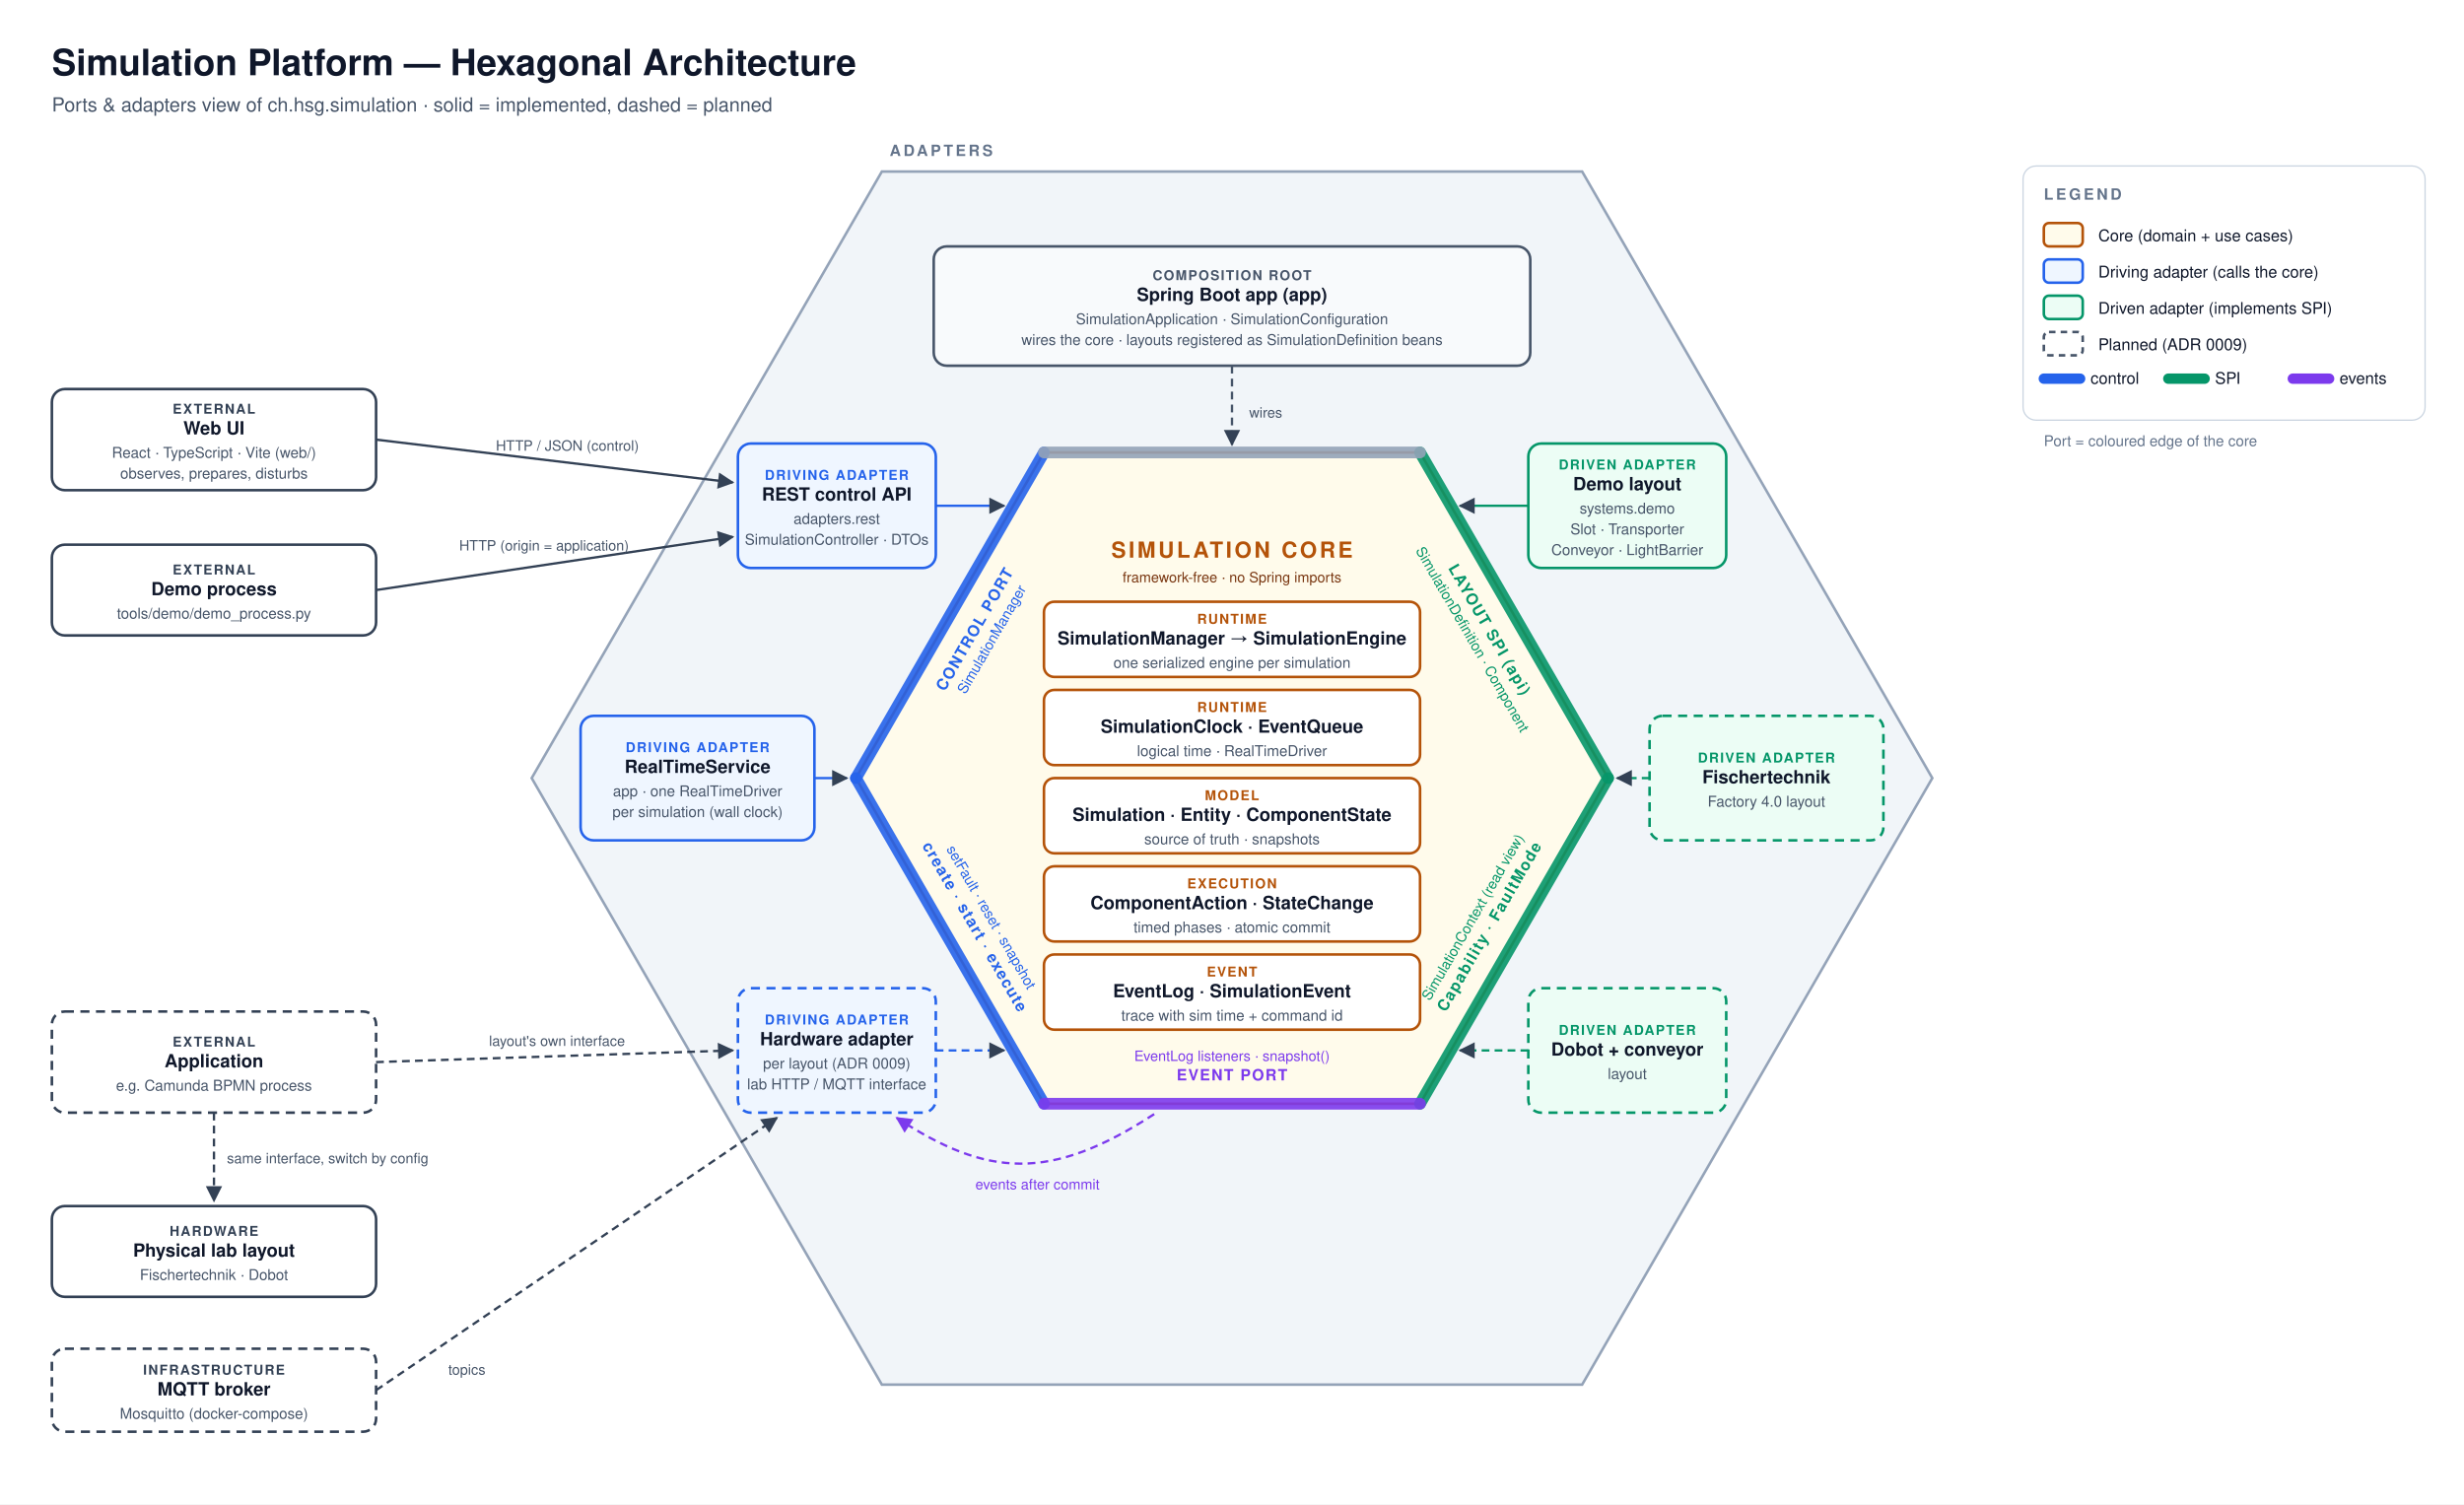
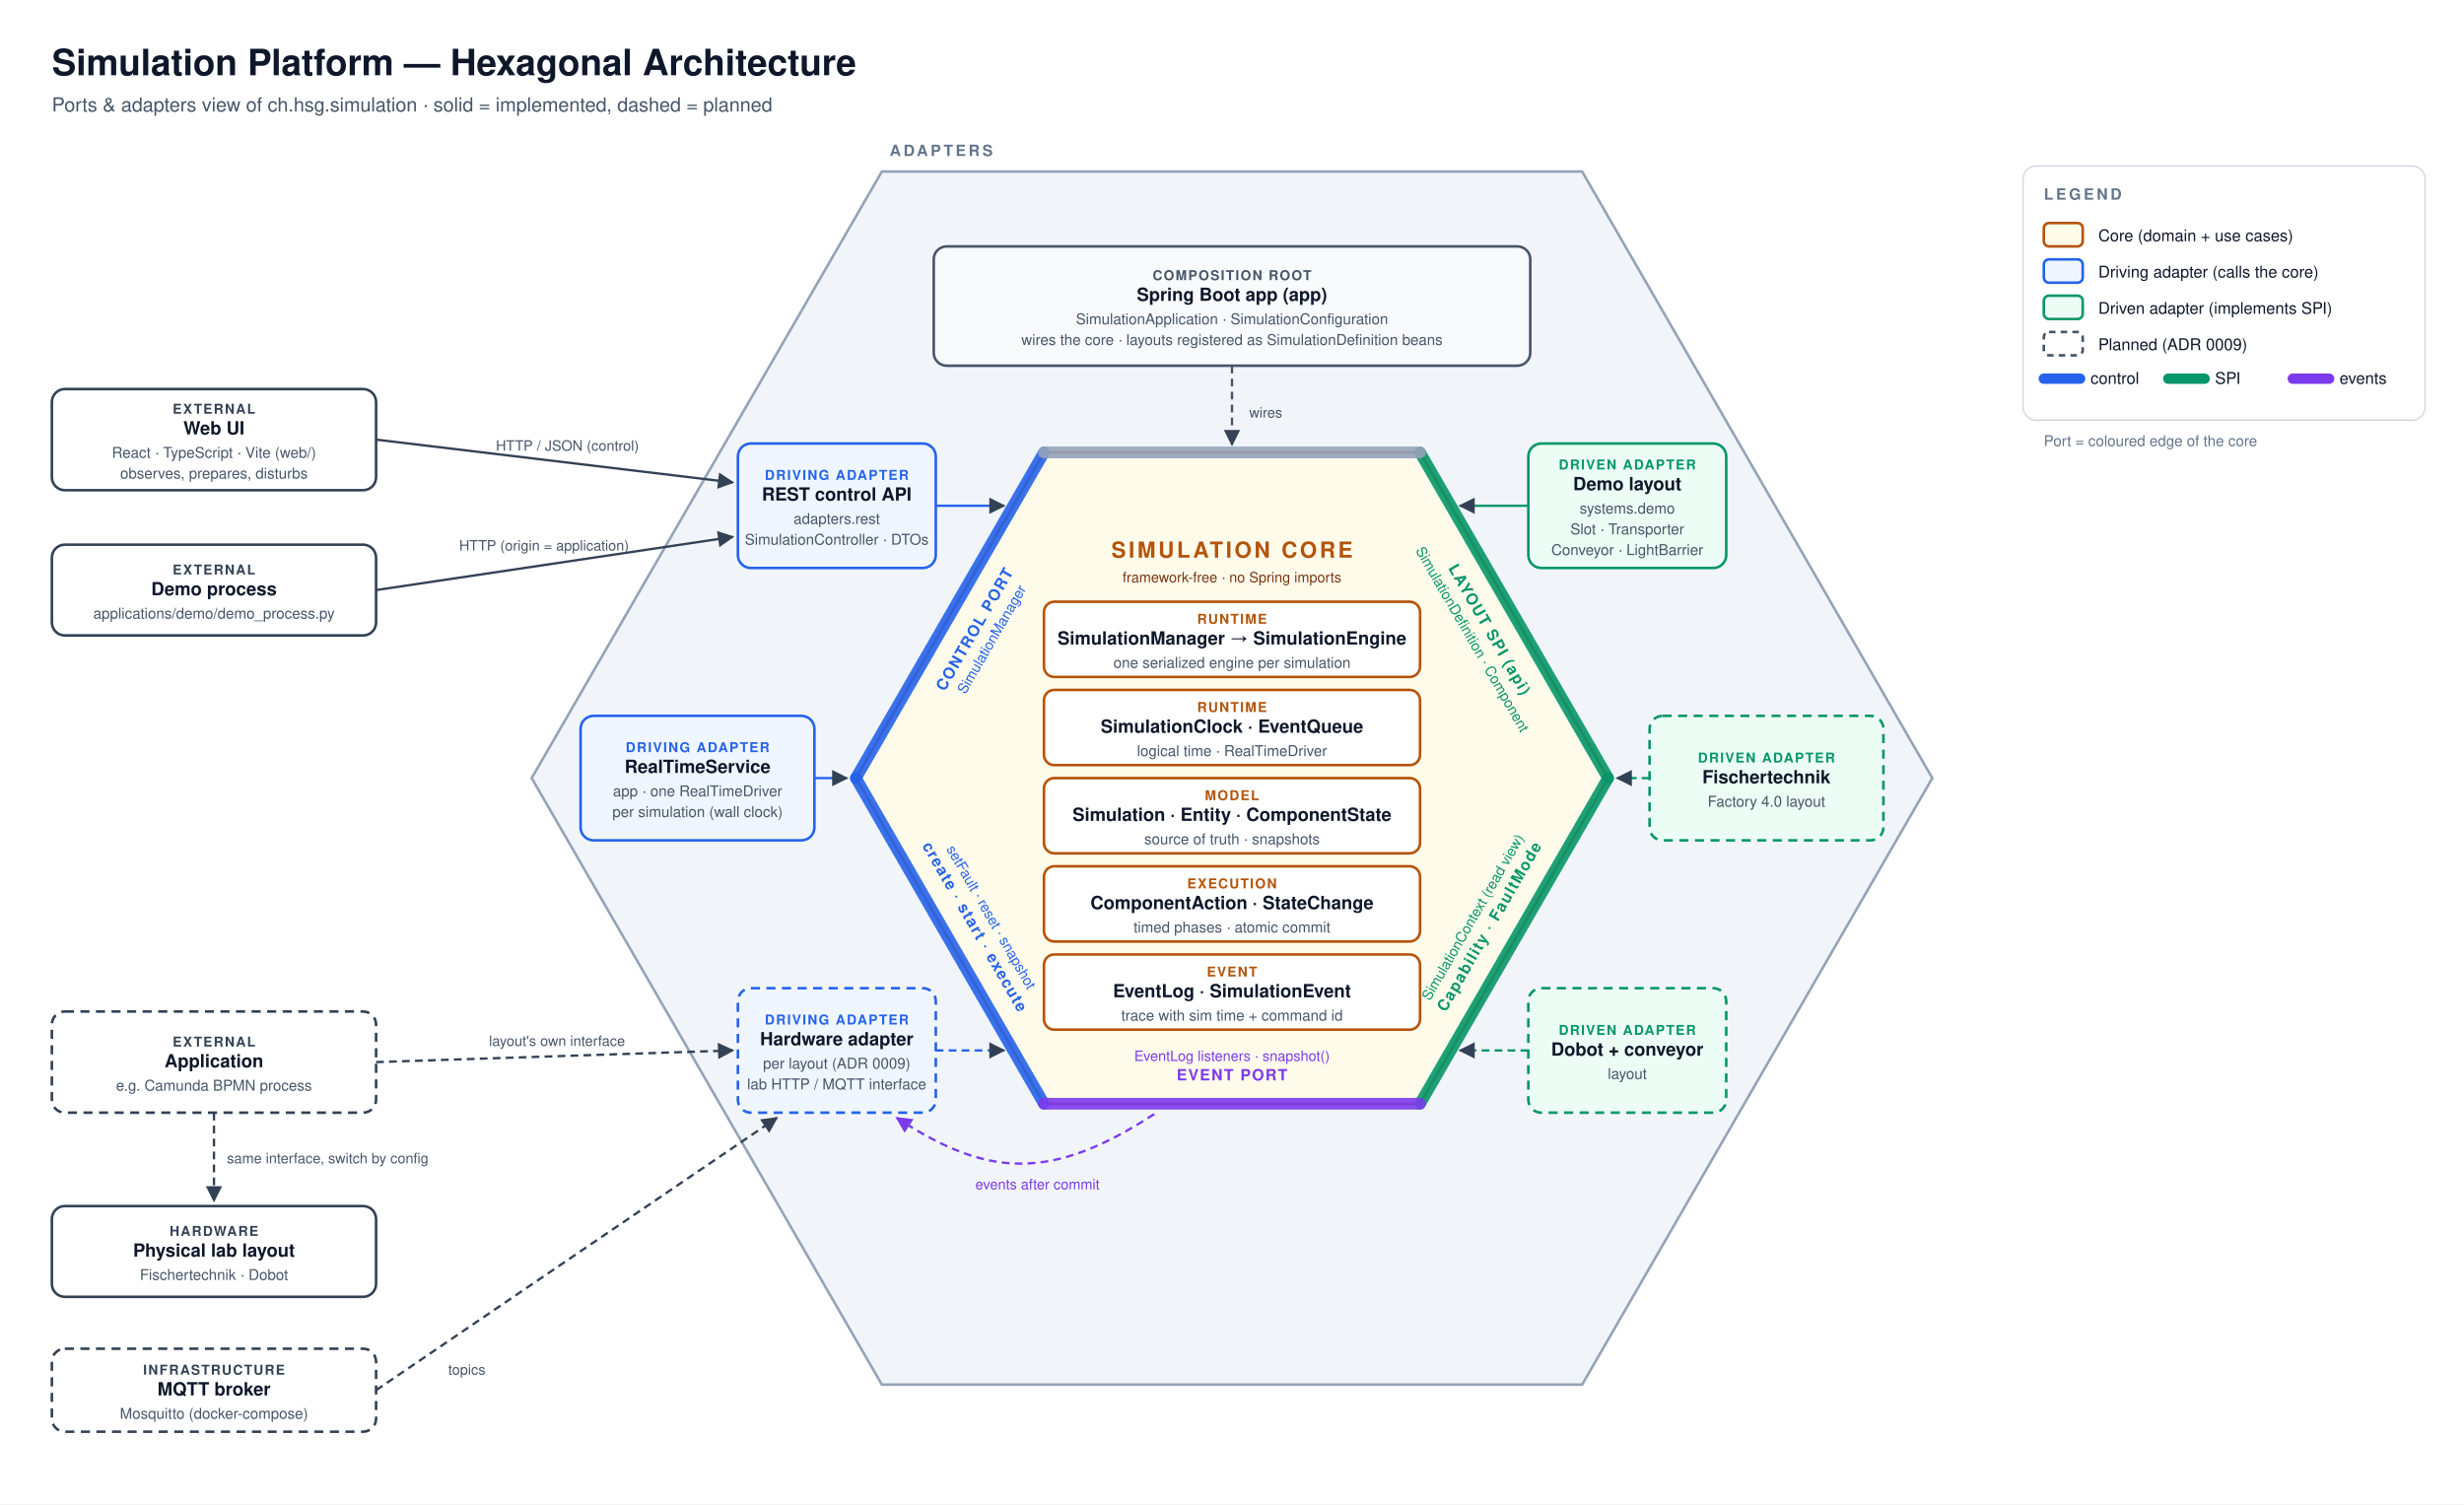
<svg xmlns="http://www.w3.org/2000/svg" width="1900" height="1160" viewBox="0 0 1900 1160" font-family="Helvetica Neue, Helvetica, Arial, sans-serif">
  <defs>
    <marker id="ah" viewBox="0 0 10 10" refX="9" refY="5" markerWidth="7" markerHeight="7" orient="auto-start-reverse">
      <path d="M0,0 L10,5 L0,10 z" fill="#334155" />
    </marker>
    <marker id="ahE" viewBox="0 0 10 10" refX="9" refY="5" markerWidth="7" markerHeight="7" orient="auto-start-reverse">
      <path d="M0,0 L10,5 L0,10 z" fill="#7c3aed" />
    </marker>
  </defs>
  <rect width="1900" height="1160" fill="#ffffff" />
  <text x="40.0" y="58.0" font-size="28" font-weight="bold" fill="#0f172a" text-anchor="start">Simulation Platform — Hexagonal Architecture</text>
  <text x="40.0" y="86.0" font-size="15" font-weight="normal" fill="#475569" text-anchor="start">Ports &amp; adapters view of ch.hsg.simulation · solid = implemented, dashed = planned</text>
  <polygon points="1490.0,600.0 1220.0,1067.7 680.0,1067.7 410.0,600.0 680.0,132.3 1220.0,132.3" fill="#f1f5f9" stroke="#94a3b8" stroke-width="2" />
  <polygon points="1240.0,600.0 1095.0,851.1 805.0,851.1 660.0,600.0 805.0,348.9 1095.0,348.9" fill="#fffbeb" stroke="#b45309" stroke-width="2" />
  <text x="686.0" y="120.3" font-size="12" font-weight="bold" fill="#64748b" text-anchor="start" letter-spacing="2">ADAPTERS</text>
  <line x1="660.0" y1="600.0" x2="805.0" y2="348.9" stroke="#2563eb" stroke-width="9" stroke-linecap="round" opacity="0.9" />
  <line x1="805.0" y1="851.1" x2="660.0" y2="600.0" stroke="#2563eb" stroke-width="9" stroke-linecap="round" opacity="0.9" />
  <line x1="1095.0" y1="348.9" x2="1240.0" y2="600.0" stroke="#059669" stroke-width="9" stroke-linecap="round" opacity="0.9" />
  <line x1="1240.0" y1="600.0" x2="1095.0" y2="851.1" stroke="#059669" stroke-width="9" stroke-linecap="round" opacity="0.9" />
  <line x1="1095.0" y1="851.1" x2="805.0" y2="851.1" stroke="#7c3aed" stroke-width="9" stroke-linecap="round" opacity="0.9" />
  <line x1="805.0" y1="348.9" x2="1095.0" y2="348.9" stroke="#94a3b8" stroke-width="9" stroke-linecap="round" opacity="0.9" />
  <text x="751.6" y="489.4" font-size="12" font-weight="bold" fill="#2563eb" text-anchor="middle" transform="rotate(-60.0 751.6 485.4)" letter-spacing="1">CONTROL PORT</text>
  <text x="764.5" y="496.9" font-size="11" font-weight="normal" fill="#2563eb" text-anchor="middle" transform="rotate(-60.0 764.5 492.9)">SimulationManager</text>
  <text x="751.6" y="718.6" font-size="12" font-weight="bold" fill="#2563eb" text-anchor="middle" transform="rotate(60.0 751.6 714.6)" letter-spacing="1">create · start · execute</text>
  <text x="764.5" y="711.1" font-size="11" font-weight="normal" fill="#2563eb" text-anchor="middle" transform="rotate(60.0 764.5 707.1)">setFault · reset · snapshot</text>
  <text x="1148.4" y="489.4" font-size="12" font-weight="bold" fill="#059669" text-anchor="middle" transform="rotate(60.0 1148.4 485.4)" letter-spacing="1">LAYOUT SPI  (api)</text>
  <text x="1135.5" y="496.9" font-size="11" font-weight="normal" fill="#059669" text-anchor="middle" transform="rotate(60.0 1135.5 492.9)">SimulationDefinition · Component</text>
  <text x="1148.4" y="718.6" font-size="12" font-weight="bold" fill="#059669" text-anchor="middle" transform="rotate(-60.0 1148.4 714.6)" letter-spacing="1">Capability · FaultMode</text>
  <text x="1135.5" y="711.1" font-size="11" font-weight="normal" fill="#059669" text-anchor="middle" transform="rotate(-60.0 1135.5 707.1)">SimulationContext (read view)</text>
  <text x="950.0" y="833.1" font-size="12" font-weight="bold" fill="#7c3aed" text-anchor="middle" transform="rotate(0.0 950.0 829.1)" letter-spacing="1">EVENT PORT</text>
  <text x="950.0" y="818.1" font-size="11" font-weight="normal" fill="#7c3aed" text-anchor="middle" transform="rotate(0.0 950.0 814.1)">EventLog listeners · snapshot()</text>
  <text x="950.0" y="430.0" font-size="17" font-weight="bold" fill="#b45309" text-anchor="middle" letter-spacing="2">SIMULATION CORE</text>
  <text x="950.0" y="449.0" font-size="11" font-weight="normal" fill="#78350f" text-anchor="middle">framework-free · no Spring imports</text>
  <rect x="805.0" y="464.0" width="290.0" height="58.0" rx="8" fill="#ffffff" stroke="#b45309" stroke-width="2" />
  <text x="950.0" y="481.0" font-size="10.5" font-weight="bold" fill="#b45309" text-anchor="middle" letter-spacing="1">RUNTIME</text>
  <text x="950.0" y="497.0" font-size="14" font-weight="bold" fill="#0f172a" text-anchor="middle">SimulationManager → SimulationEngine</text>
  <text x="950.0" y="515.0" font-size="11.5" font-weight="normal" fill="#475569" text-anchor="middle">one serialized engine per simulation</text>
  <rect x="805.0" y="532.0" width="290.0" height="58.0" rx="8" fill="#ffffff" stroke="#b45309" stroke-width="2" />
  <text x="950.0" y="549.0" font-size="10.5" font-weight="bold" fill="#b45309" text-anchor="middle" letter-spacing="1">RUNTIME</text>
  <text x="950.0" y="565.0" font-size="14" font-weight="bold" fill="#0f172a" text-anchor="middle">SimulationClock · EventQueue</text>
  <text x="950.0" y="583.0" font-size="11.5" font-weight="normal" fill="#475569" text-anchor="middle">logical time · RealTimeDriver</text>
  <rect x="805.0" y="600.0" width="290.0" height="58.0" rx="8" fill="#ffffff" stroke="#b45309" stroke-width="2" />
  <text x="950.0" y="617.0" font-size="10.5" font-weight="bold" fill="#b45309" text-anchor="middle" letter-spacing="1">MODEL</text>
  <text x="950.0" y="633.0" font-size="14" font-weight="bold" fill="#0f172a" text-anchor="middle">Simulation · Entity · ComponentState</text>
  <text x="950.0" y="651.0" font-size="11.5" font-weight="normal" fill="#475569" text-anchor="middle">source of truth · snapshots</text>
  <rect x="805.0" y="668.0" width="290.0" height="58.0" rx="8" fill="#ffffff" stroke="#b45309" stroke-width="2" />
  <text x="950.0" y="685.0" font-size="10.5" font-weight="bold" fill="#b45309" text-anchor="middle" letter-spacing="1">EXECUTION</text>
  <text x="950.0" y="701.0" font-size="14" font-weight="bold" fill="#0f172a" text-anchor="middle">ComponentAction · StateChange</text>
  <text x="950.0" y="719.0" font-size="11.5" font-weight="normal" fill="#475569" text-anchor="middle">timed phases · atomic commit</text>
  <rect x="805.0" y="736.0" width="290.0" height="58.0" rx="8" fill="#ffffff" stroke="#b45309" stroke-width="2" />
  <text x="950.0" y="753.0" font-size="10.5" font-weight="bold" fill="#b45309" text-anchor="middle" letter-spacing="1">EVENT</text>
  <text x="950.0" y="769.0" font-size="14" font-weight="bold" fill="#0f172a" text-anchor="middle">EventLog · SimulationEvent</text>
  <text x="950.0" y="787.0" font-size="11.5" font-weight="normal" fill="#475569" text-anchor="middle">trace with sim time + command id</text>
  <rect x="720.0" y="190.0" width="460.0" height="92.0" rx="10" fill="#f8fafc" stroke="#475569" stroke-width="2" />
  <text x="950.0" y="216.0" font-size="10.5" font-weight="bold" fill="#475569" text-anchor="middle" letter-spacing="1">COMPOSITION ROOT</text>
  <text x="950.0" y="232.0" font-size="14" font-weight="bold" fill="#0f172a" text-anchor="middle">Spring Boot app  (app)</text>
  <text x="950.0" y="250.0" font-size="11.5" font-weight="normal" fill="#475569" text-anchor="middle">SimulationApplication · SimulationConfiguration</text>
  <text x="950.0" y="266.0" font-size="11.5" font-weight="normal" fill="#475569" text-anchor="middle">wires the core · layouts registered as SimulationDefinition beans</text>
  <line x1="950.0" y1="282.0" x2="950.0" y2="342.9" stroke="#475569" stroke-width="1.8" stroke-dasharray="6 4" marker-end="url(#ah)" />
  <text x="976.0" y="322.0" font-size="11" font-weight="normal" fill="#475569" text-anchor="middle">wires</text>
  <rect x="569.0" y="342.0" width="152.6" height="96.0" rx="10" fill="#eff6ff" stroke="#2563eb" stroke-width="2" />
  <text x="645.2" y="370.0" font-size="10.5" font-weight="bold" fill="#2563eb" text-anchor="middle" letter-spacing="1">DRIVING ADAPTER</text>
  <text x="645.2" y="386.0" font-size="14" font-weight="bold" fill="#0f172a" text-anchor="middle">REST control API</text>
  <text x="645.2" y="404.0" font-size="11.5" font-weight="normal" fill="#475569" text-anchor="middle">adapters.rest</text>
  <text x="645.2" y="420.0" font-size="11.5" font-weight="normal" fill="#475569" text-anchor="middle">SimulationController · DTOs</text>
  <line x1="721.5" y1="390.0" x2="774.2" y2="390.0" stroke="#2563eb" stroke-width="1.8" marker-end="url(#ah)" />
  <rect x="447.7" y="552.0" width="180.3" height="96.0" rx="10" fill="#eff6ff" stroke="#2563eb" stroke-width="2" />
  <text x="537.9" y="580.0" font-size="10.5" font-weight="bold" fill="#2563eb" text-anchor="middle" letter-spacing="1">DRIVING ADAPTER</text>
  <text x="537.9" y="596.0" font-size="14" font-weight="bold" fill="#0f172a" text-anchor="middle">RealTimeService</text>
  <text x="537.9" y="614.0" font-size="11.5" font-weight="normal" fill="#475569" text-anchor="middle">app · one RealTimeDriver</text>
  <text x="537.9" y="630.0" font-size="11.5" font-weight="normal" fill="#475569" text-anchor="middle">per simulation (wall clock)</text>
  <line x1="628.0" y1="600.0" x2="653.0" y2="600.0" stroke="#2563eb" stroke-width="1.8" marker-end="url(#ah)" />
  <rect x="569.0" y="762.0" width="152.6" height="96.0" rx="10" fill="#eff6ff" stroke="#2563eb" stroke-width="2" stroke-dasharray="7 5" />
  <text x="645.2" y="790.0" font-size="10.5" font-weight="bold" fill="#2563eb" text-anchor="middle" letter-spacing="1">DRIVING ADAPTER</text>
  <text x="645.2" y="806.0" font-size="14" font-weight="bold" fill="#0f172a" text-anchor="middle">Hardware adapter</text>
  <text x="645.2" y="824.0" font-size="11.5" font-weight="normal" fill="#475569" text-anchor="middle">per layout (ADR 0009)</text>
  <text x="645.2" y="840.0" font-size="11.5" font-weight="normal" fill="#475569" text-anchor="middle">lab HTTP / MQTT interface</text>
  <line x1="721.5" y1="810.0" x2="774.2" y2="810.0" stroke="#2563eb" stroke-width="1.8" stroke-dasharray="6 4" marker-end="url(#ah)" />
  <rect x="1178.5" y="342.0" width="152.6" height="96.0" rx="10" fill="#ecfdf5" stroke="#059669" stroke-width="2" />
  <text x="1254.8" y="362.0" font-size="10.5" font-weight="bold" fill="#059669" text-anchor="middle" letter-spacing="1">DRIVEN ADAPTER</text>
  <text x="1254.8" y="378.0" font-size="14" font-weight="bold" fill="#0f172a" text-anchor="middle">Demo layout</text>
  <text x="1254.8" y="396.0" font-size="11.5" font-weight="normal" fill="#475569" text-anchor="middle">systems.demo</text>
  <text x="1254.8" y="412.0" font-size="11.5" font-weight="normal" fill="#475569" text-anchor="middle">Slot · Transporter</text>
  <text x="1254.8" y="428.0" font-size="11.5" font-weight="normal" fill="#475569" text-anchor="middle">Conveyor · LightBarrier</text>
  <line x1="1178.5" y1="390.0" x2="1125.8" y2="390.0" stroke="#059669" stroke-width="1.8" marker-end="url(#ah)" />
  <rect x="1272.0" y="552.0" width="180.3" height="96.0" rx="10" fill="#ecfdf5" stroke="#059669" stroke-width="2" stroke-dasharray="7 5" />
  <text x="1362.1" y="588.0" font-size="10.5" font-weight="bold" fill="#059669" text-anchor="middle" letter-spacing="1">DRIVEN ADAPTER</text>
  <text x="1362.1" y="604.0" font-size="14" font-weight="bold" fill="#0f172a" text-anchor="middle">Fischertechnik</text>
  <text x="1362.1" y="622.0" font-size="11.5" font-weight="normal" fill="#475569" text-anchor="middle">Factory 4.0 layout</text>
  <line x1="1272.0" y1="600.0" x2="1247.0" y2="600.0" stroke="#059669" stroke-width="1.8" stroke-dasharray="6 4" marker-end="url(#ah)" />
  <rect x="1178.5" y="762.0" width="152.6" height="96.0" rx="10" fill="#ecfdf5" stroke="#059669" stroke-width="2" stroke-dasharray="7 5" />
  <text x="1254.8" y="798.0" font-size="10.5" font-weight="bold" fill="#059669" text-anchor="middle" letter-spacing="1">DRIVEN ADAPTER</text>
  <text x="1254.8" y="814.0" font-size="14" font-weight="bold" fill="#0f172a" text-anchor="middle">Dobot + conveyor</text>
  <text x="1254.8" y="832.0" font-size="11.5" font-weight="normal" fill="#475569" text-anchor="middle">layout</text>
  <line x1="1178.5" y1="810.0" x2="1125.8" y2="810.0" stroke="#059669" stroke-width="1.8" stroke-dasharray="6 4" marker-end="url(#ah)" />
  <path d="M 890.0 859.1 C 810.0 911.1, 761.5 908.0, 691.5 862.0" fill="none" stroke="#7c3aed" stroke-width="1.8" stroke-dasharray="6 4" marker-end="url(#ahE)" />
  <text x="800.0" y="917.1" font-size="11" font-weight="normal" fill="#7c3aed" text-anchor="middle">events after commit</text>
  <rect x="40.0" y="300.0" width="250.0" height="78.0" rx="10" fill="#ffffff" stroke="#334155" stroke-width="2" />
  <text x="165.0" y="319.0" font-size="10.5" font-weight="bold" fill="#334155" text-anchor="middle" letter-spacing="1">EXTERNAL</text>
  <text x="165.0" y="335.0" font-size="14" font-weight="bold" fill="#0f172a" text-anchor="middle">Web UI</text>
  <text x="165.0" y="353.0" font-size="11.5" font-weight="normal" fill="#475569" text-anchor="middle">React · TypeScript · Vite (web/)</text>
  <text x="165.0" y="369.0" font-size="11.5" font-weight="normal" fill="#475569" text-anchor="middle">observes, prepares, disturbs</text>
  <rect x="40.0" y="420.0" width="250.0" height="70.0" rx="10" fill="#ffffff" stroke="#334155" stroke-width="2" />
  <text x="165.0" y="443.0" font-size="10.5" font-weight="bold" fill="#334155" text-anchor="middle" letter-spacing="1">EXTERNAL</text>
  <text x="165.0" y="459.0" font-size="14" font-weight="bold" fill="#0f172a" text-anchor="middle">Demo process</text>
-   <text x="165.0" y="477.0" font-size="11.5" font-weight="normal" fill="#475569" text-anchor="middle">tools/demo/demo_process.py</text>
+   <text x="165.0" y="477.0" font-size="11.5" font-weight="normal" fill="#475569" text-anchor="middle">applications/demo/demo_process.py</text>
  <rect x="40.0" y="780.0" width="250.0" height="78.0" rx="10" fill="#ffffff" stroke="#334155" stroke-width="2" stroke-dasharray="7 5" />
  <text x="165.0" y="807.0" font-size="10.5" font-weight="bold" fill="#334155" text-anchor="middle" letter-spacing="1">EXTERNAL</text>
  <text x="165.0" y="823.0" font-size="14" font-weight="bold" fill="#0f172a" text-anchor="middle">Application</text>
  <text x="165.0" y="841.0" font-size="11.5" font-weight="normal" fill="#475569" text-anchor="middle">e.g. Camunda BPMN process</text>
  <rect x="40.0" y="930.0" width="250.0" height="70.0" rx="10" fill="#ffffff" stroke="#334155" stroke-width="2" />
  <text x="165.0" y="953.0" font-size="10.5" font-weight="bold" fill="#334155" text-anchor="middle" letter-spacing="1">HARDWARE</text>
  <text x="165.0" y="969.0" font-size="14" font-weight="bold" fill="#0f172a" text-anchor="middle">Physical lab layout</text>
  <text x="165.0" y="987.0" font-size="11.5" font-weight="normal" fill="#475569" text-anchor="middle">Fischertechnik · Dobot</text>
  <rect x="40.0" y="1040.0" width="250.0" height="64.0" rx="10" fill="#ffffff" stroke="#334155" stroke-width="2" stroke-dasharray="7 5" />
  <text x="165.0" y="1060.0" font-size="10.5" font-weight="bold" fill="#334155" text-anchor="middle" letter-spacing="1">INFRASTRUCTURE</text>
  <text x="165.0" y="1076.0" font-size="14" font-weight="bold" fill="#0f172a" text-anchor="middle">MQTT broker</text>
  <text x="165.0" y="1094.0" font-size="11.5" font-weight="normal" fill="#475569" text-anchor="middle">Mosquitto (docker-compose)</text>
  <line x1="290.0" y1="339.0" x2="565.0" y2="372.0" stroke="#334155" stroke-width="1.8" marker-end="url(#ah)" />
  <text x="437.5" y="347.5" font-size="11" font-weight="normal" fill="#475569" text-anchor="middle">HTTP / JSON (control)</text>
  <line x1="290.0" y1="455.0" x2="565.0" y2="414.0" stroke="#334155" stroke-width="1.8" marker-end="url(#ah)" />
  <text x="419.5" y="424.5" font-size="11" font-weight="normal" fill="#475569" text-anchor="middle">HTTP (origin = application)</text>
  <line x1="290.0" y1="819.0" x2="565.0" y2="810.0" stroke="#334155" stroke-width="1.8" stroke-dasharray="6 4" marker-end="url(#ah)" />
  <text x="429.5" y="806.5" font-size="11" font-weight="normal" fill="#475569" text-anchor="middle">layout's own interface</text>
  <line x1="165.0" y1="858.0" x2="165.0" y2="926.0" stroke="#334155" stroke-width="1.8" stroke-dasharray="6 4" marker-end="url(#ah)" />
  <text x="175.0" y="897.0" font-size="11" font-weight="normal" fill="#475569" text-anchor="start">same interface, switch by config</text>
  <line x1="290.0" y1="1072.0" x2="599.0" y2="862.0" stroke="#334155" stroke-width="1.8" stroke-dasharray="6 4" marker-end="url(#ah)" />
  <text x="360.0" y="1060.0" font-size="11" font-weight="normal" fill="#475569" text-anchor="middle">topics</text>
  <rect x="1560" y="128" width="310" height="196" rx="10" fill="#ffffff" stroke="#cbd5e1" />
  <text x="1576.0" y="154.0" font-size="12" font-weight="bold" fill="#64748b" text-anchor="start" letter-spacing="2">LEGEND</text>
  <rect x="1576" y="172" width="30" height="18" rx="4" fill="#fffbeb" stroke="#b45309" stroke-width="2" />
  <text x="1618.0" y="186.0" font-size="12.5" font-weight="normal" fill="#0f172a" text-anchor="start">Core (domain + use cases)</text>
  <rect x="1576" y="200" width="30" height="18" rx="4" fill="#eff6ff" stroke="#2563eb" stroke-width="2" />
  <text x="1618.0" y="214.0" font-size="12.5" font-weight="normal" fill="#0f172a" text-anchor="start">Driving adapter (calls the core)</text>
  <rect x="1576" y="228" width="30" height="18" rx="4" fill="#ecfdf5" stroke="#059669" stroke-width="2" />
  <text x="1618.0" y="242.0" font-size="12.5" font-weight="normal" fill="#0f172a" text-anchor="start">Driven adapter (implements SPI)</text>
  <rect x="1576" y="256" width="30" height="18" rx="4" fill="#ffffff" stroke="#475569" stroke-width="2" stroke-dasharray="5 4" />
  <text x="1618.0" y="270.0" font-size="12.5" font-weight="normal" fill="#0f172a" text-anchor="start">Planned (ADR 0009)</text>
  <line x1="1576" y1="292" x2="1604" y2="292" stroke="#2563eb" stroke-width="8" stroke-linecap="round" />
  <text x="1612.0" y="296.0" font-size="12.5" font-weight="normal" fill="#0f172a" text-anchor="start">control</text>
  <line x1="1672" y1="292" x2="1700" y2="292" stroke="#059669" stroke-width="8" stroke-linecap="round" />
  <text x="1708.0" y="296.0" font-size="12.5" font-weight="normal" fill="#0f172a" text-anchor="start">SPI</text>
  <line x1="1768" y1="292" x2="1796" y2="292" stroke="#7c3aed" stroke-width="8" stroke-linecap="round" />
  <text x="1804.0" y="296.0" font-size="12.5" font-weight="normal" fill="#0f172a" text-anchor="start">events</text>
  <text x="1576.0" y="292.0" font-size="1" font-weight="normal" fill="#0f172a" text-anchor="start" />
  <text x="1576.0" y="344.0" font-size="11.5" font-weight="normal" fill="#64748b" text-anchor="start">Port = coloured edge of the core</text>
</svg>
